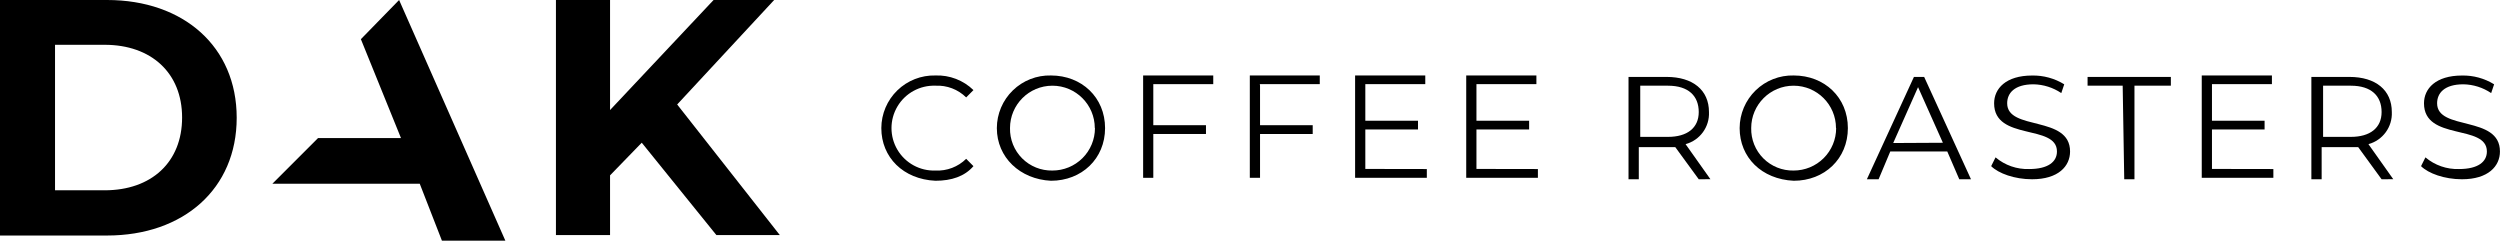
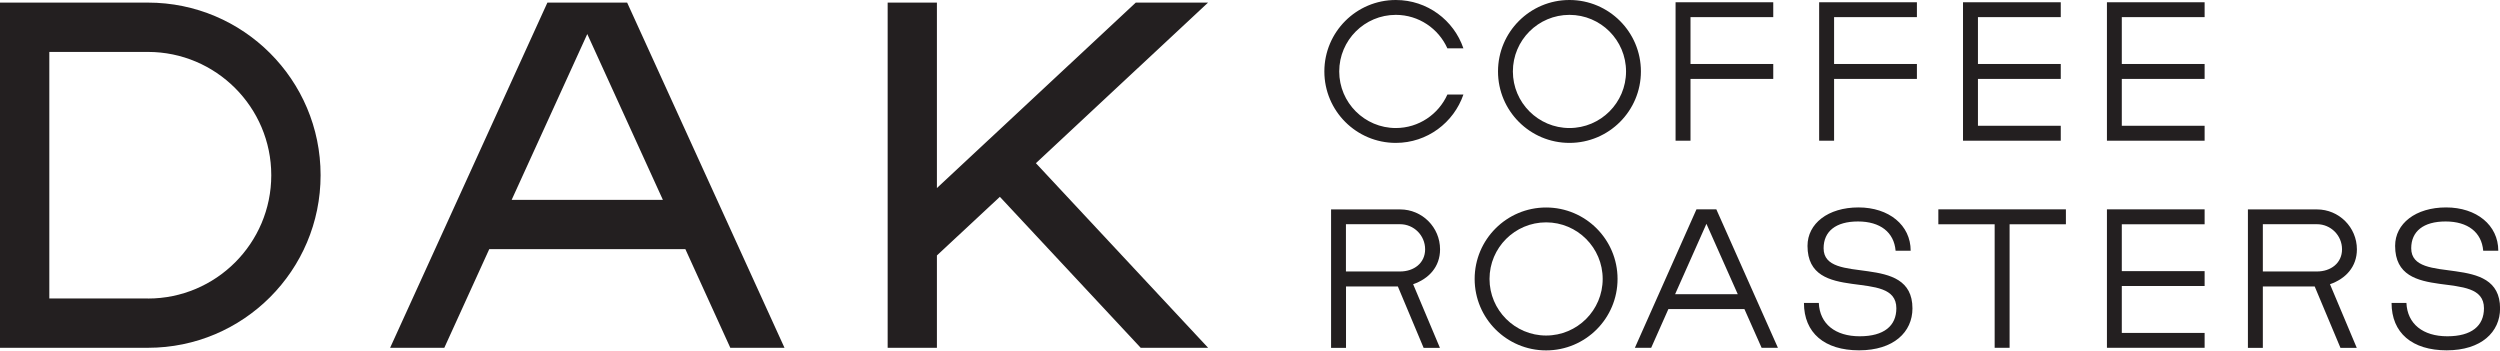
- <svg xmlns="http://www.w3.org/2000/svg" id="dak-logo" data-name="dak-logo" viewBox="0 0 467.05 44.96">
+ <svg xmlns="http://www.w3.org/2000/svg" id="dak-logo" data-name="dak-logo" viewBox="0 0 364.95 51.15">
  <defs>
-     <clipPath id="clip-path" transform="translate(-56.44 -205.28)">
-       <rect class="cls-1" x="56.44" y="205.28" width="145.68" height="43.91" />
-     </clipPath>
+     <style>
+       .cls-1 {
+         fill: #231f20;
+         stroke-width: 0px;
+       }
+     </style>
  </defs>
-   <path class="cls-2" d="M76,240.83c8.71,0,14.46-5.23,14.46-13.59S84.67,213.65,76,213.65H66.72v27.18ZM56.44,205.28h20c14.29,0,24.22,8.72,24.22,22s-9.93,22-24.22,22h-20Z" transform="translate(-56.44 -205.28)" />
-   <g class="cls-3">
-     <path class="cls-2" d="M131,205.28h0l-7.14,7.32h0l7.49,18.47H115.86l-8.54,8.54h27.54L139,250.24h11.85Z" transform="translate(-56.44 -205.28)" />
+   <g id="Laag_1" data-name="Laag 1">
+     <g>
+       <g>
+         <path class="cls-1" d="M21.6.38h0s0,0,0,0H0v50.39h21.6c13.91,0,25.2-11.28,25.2-25.2S35.51.38,21.6.38ZM21.6,43.57h0s-14.4,0-14.4,0V7.58h14.4c9.92,0,18,8.07,18,18s-8.07,18-18,18Z" />
+         <path class="cls-1" d="M79.91.38l-22.96,50.39h7.91l6.56-14.4h28.63l6.56,14.4h7.91L91.55.38h-11.65ZM74.69,29.18l11.04-24.21,11.04,24.21h-22.07Z" />
+         <polygon class="cls-1" points="166.52 50.77 176.36 50.77 151.22 23.82 176.35 .38 165.8 .38 136.77 27.45 136.77 .38 129.58 .38 129.58 50.77 136.77 50.77 136.77 37.29 145.96 28.73 166.52 50.77" />
+       </g>
+       <g>
+         <path class="cls-1" d="M229.11,0c-5.76,0-10.43,4.67-10.43,10.43s4.67,10.43,10.43,10.43,10.43-4.67,10.43-10.43-4.67-10.43-10.43-10.43ZM229.11,18.69c-4.55,0-8.26-3.7-8.26-8.26s3.7-8.26,8.26-8.26,8.26,3.7,8.26,8.26-3.7,8.26-8.26,8.26Z" />
+         <polygon class="cls-1" points="258.86 2.5 258.86 .33 244.6 .33 244.6 20.54 246.78 20.54 246.78 11.52 258.86 11.52 258.86 9.34 246.78 9.34 246.78 2.5 258.86 2.5" />
+         <polygon class="cls-1" points="279.83 2.5 279.83 .33 265.56 .33 265.56 20.54 267.74 20.54 267.74 11.52 279.83 11.52 279.83 9.34 267.74 9.34 267.74 2.5 279.83 2.5" />
+         <polygon class="cls-1" points="300.83 2.5 300.83 .33 286.56 .33 286.56 20.54 300.83 20.54 300.83 18.36 288.74 18.36 288.74 11.52 300.83 11.52 300.83 9.34 288.74 9.34 288.74 2.5 300.83 2.5" />
+         <polygon class="cls-1" points="321.83 2.5 321.83 .33 307.57 .33 307.57 20.54 321.83 20.54 321.83 18.36 309.74 18.36 309.74 11.52 321.83 11.52 321.83 9.34 309.74 9.34 309.74 2.5 321.83 2.5" />
+         <path class="cls-1" d="M203.76,18.69c-4.55,0-8.26-3.7-8.26-8.26s3.7-8.26,8.26-8.26c3.35,0,6.24,2.01,7.53,4.89h2.34c-1.4-4.11-5.28-7.06-9.87-7.06-5.76,0-10.43,4.67-10.43,10.43s4.67,10.43,10.43,10.43c4.58,0,8.46-2.96,9.87-7.06h-2.34c-1.29,2.88-4.18,4.89-7.53,4.89Z" />
+       </g>
+       <g>
+         <path class="cls-1" d="M225.7,30.29c-5.76,0-10.43,4.67-10.43,10.43s4.67,10.43,10.43,10.43,10.43-4.67,10.43-10.43-4.67-10.43-10.43-10.43ZM225.7,48.98c-4.55,0-8.26-3.7-8.26-8.26s3.7-8.26,8.26-8.26,8.26,3.7,8.26,8.26-3.7,8.26-8.26,8.26Z" />
+         <polygon class="cls-1" points="301.58 30.56 293.36 30.56 291.18 30.56 282.96 30.56 282.96 32.74 291.18 32.74 291.18 50.77 293.36 50.77 293.36 32.74 301.58 32.74 301.58 30.56" />
+         <path class="cls-1" d="M206.29,41.49c2.29-.79,3.93-2.54,3.93-5.09,0-3.22-2.61-5.83-5.83-5.83h-10.08v20.21h2.18v-8.96h7.57l3.76,8.96h2.38l-3.91-9.29ZM196.48,39.63v-6.9h7.9c2.02,0,3.66,1.64,3.66,3.66s-1.64,3.24-3.66,3.24h0s-7.9,0-7.9,0Z" />
+         <path class="cls-1" d="M340.13,41.49c2.29-.79,3.93-2.54,3.93-5.09,0-3.22-2.61-5.83-5.83-5.83h-10.08v20.21h2.18v-8.96h7.57l3.76,8.96h2.38l-3.91-9.29ZM330.33,39.63v-6.9h7.9c2.02,0,3.66,1.64,3.66,3.66s-1.64,3.24-3.66,3.24h0s-7.9,0-7.9,0Z" />
+         <polygon class="cls-1" points="321.83 32.74 321.83 30.56 307.57 30.56 307.57 50.77 321.83 50.77 321.83 48.6 309.74 48.6 309.74 41.75 321.83 41.75 321.83 39.58 309.74 39.58 309.74 32.74 321.83 32.74" />
+         <path class="cls-1" d="M243.56,45.12h11.09l2.51,5.65h2.38l-8.99-20.21h-2.9l-8.99,20.21h2.38l2.51-5.65ZM249.1,32.66l4.58,10.29h-9.15l4.58-10.29Z" />
+         <path class="cls-1" d="M349.11,44.22h2.18c.13,3.07,2.42,4.87,5.97,4.87s5.35-1.52,5.35-4.09c0-5.99-12.97-.48-12.97-9.11,0-3.25,2.99-5.61,7.44-5.61s7.62,2.59,7.62,6.32h-2.2c-.23-2.69-2.24-4.27-5.49-4.27s-5.02,1.45-5.02,3.91c0,5.58,12.97.46,12.97,8.78,0,3.45-2.74,6.12-7.79,6.12s-8.05-2.54-8.05-6.93" />
+         <path class="cls-1" d="M263.33,44.22h2.18c.13,3.07,2.42,4.87,5.97,4.87s5.35-1.52,5.35-4.09c0-5.99-12.97-.48-12.97-9.11,0-3.25,2.99-5.61,7.44-5.61s7.62,2.59,7.62,6.32h-2.2c-.23-2.69-2.24-4.27-5.49-4.27s-5.02,1.45-5.02,3.91c0,5.58,12.97.46,12.97,8.78,0,3.45-2.74,6.12-7.79,6.12s-8.05-2.54-8.05-6.93" />
+       </g>
+     </g>
  </g>
-   <g class="cls-3">
-     <polygon class="cls-2" points="119.89 26.66 113.97 32.76 113.97 43.91 103.86 43.91 103.86 0 113.97 0 113.97 20.56 133.31 0 144.63 0 126.51 19.52 145.68 43.91 133.83 43.91 119.89 26.66" />
-   </g>
-   <path class="cls-4" d="M221.09,229.21a9.86,9.86,0,0,1,10.11-9.83,9.68,9.68,0,0,1,7.1,2.73l-1.36,1.37a7.62,7.62,0,0,0-5.74-2.19,7.93,7.93,0,1,0,0,15.85,7.62,7.62,0,0,0,5.74-2.19l1.36,1.37c-1.64,1.91-4.1,2.73-7.1,2.73C225.19,238.77,221.09,234.68,221.09,229.21Z" transform="translate(-56.44 -205.28)" />
-   <path class="cls-4" d="M242.67,229.21a9.86,9.86,0,0,1,10.11-9.83c5.74,0,10.11,4.1,10.11,9.83s-4.37,9.84-10.11,9.84C247,238.77,242.67,234.68,242.67,229.21Zm18.3,0a7.92,7.92,0,1,0-15.84,0,7.76,7.76,0,0,0,7.92,7.93A7.93,7.93,0,0,0,261,229.21Z" transform="translate(-56.44 -205.28)" />
-   <path class="cls-4" d="M271.9,221.29v7.38h9.84v1.64H271.9v8.19H270V219.38H283.1V221H271.9Z" transform="translate(-56.44 -205.28)" />
-   <path class="cls-4" d="M291.84,221.29v7.38h9.84v1.64h-9.84v8.19h-1.91V219.38H303V221h-11.2Z" transform="translate(-56.44 -205.28)" />
-   <path class="cls-4" d="M323,236.86v1.64H309.6V219.38h13.11V221h-11.2v6.83h9.84v1.64h-9.84v7.37Z" transform="translate(-56.44 -205.28)" />
-   <path class="cls-4" d="M343.75,236.86v1.64H330.36V219.38h13.11V221h-11.2v6.83h9.84v1.64h-9.84v7.37Z" transform="translate(-56.44 -205.28)" />
-   <path class="cls-4" d="M373.8,238.77l-4.38-6H362.6v6h-1.92V219.65h7.11c4.91,0,7.92,2.46,7.92,6.56a5.93,5.93,0,0,1-4.37,6l4.64,6.55Zm0-12.56c0-3-1.92-4.92-5.74-4.92h-5.19v9.56h5.19C371.61,230.85,373.8,229.21,373.8,226.21Z" transform="translate(-56.44 -205.28)" />
-   <path class="cls-4" d="M381.44,229.21a9.86,9.86,0,0,1,10.11-9.83c5.74,0,10.11,4.1,10.11,9.83s-4.37,9.84-10.11,9.84C385.54,238.77,381.44,234.68,381.44,229.21Zm18,0a7.92,7.92,0,1,0-15.84,0,7.76,7.76,0,0,0,7.92,7.93A7.93,7.93,0,0,0,399.47,229.21Z" transform="translate(-56.44 -205.28)" />
-   <path class="cls-4" d="M420.23,233.58H409.58l-2.18,5.19h-2.19L414,219.65h1.91l8.75,19.12h-2.19Zm-.82-1.63-4.64-10.39L410.13,232Z" transform="translate(-56.44 -205.28)" />
-   <path class="cls-4" d="M428.43,236.32l.82-1.64a9.24,9.24,0,0,0,6.28,2.18c3.55,0,5.19-1.36,5.19-3.28,0-5.19-11.74-1.91-11.74-9,0-2.73,2.18-5.19,7.1-5.19a11.05,11.05,0,0,1,6,1.64l-.55,1.64a9.59,9.59,0,0,0-5.19-1.64c-3.55,0-4.92,1.64-4.92,3.55,0,5.19,11.75,2.19,11.75,9,0,2.74-2.18,5.19-7.1,5.19C432.8,238.77,429.8,237.68,428.43,236.32Z" transform="translate(-56.44 -205.28)" />
-   <path class="cls-4" d="M453,221.29h-6.56v-1.64H462v1.64H455.2v17.48h-1.91L453,221.29Z" transform="translate(-56.44 -205.28)" />
-   <path class="cls-4" d="M481.15,236.86v1.64H467.77V219.38h13.11V221h-11.2v6.83h9.83v1.64h-9.83v7.37Z" transform="translate(-56.44 -205.28)" />
-   <path class="cls-4" d="M501.37,238.77l-4.37-6h-6.83v6h-1.92V219.65h7.11c4.91,0,7.92,2.46,7.92,6.56a5.93,5.93,0,0,1-4.37,6l4.64,6.55Zm0-12.56c0-3-1.92-4.92-5.74-4.92h-5.19v9.56h5.19C499.18,230.85,501.37,229.21,501.37,226.21Z" transform="translate(-56.44 -205.28)" />
-   <path class="cls-4" d="M508.74,236.32l.82-1.64a9.26,9.26,0,0,0,6.28,2.18c3.56,0,5.2-1.36,5.2-3.28,0-5.19-11.75-1.91-11.75-9,0-2.73,2.18-5.19,7.1-5.19a11,11,0,0,1,6,1.64l-.55,1.64a9.57,9.57,0,0,0-5.19-1.64c-3.55,0-4.91,1.64-4.91,3.55,0,5.19,11.74,2.19,11.74,9,0,2.74-2.18,5.19-7.1,5.19C513.11,238.77,510.11,237.68,508.74,236.32Z" transform="translate(-56.44 -205.28)" />
</svg>
